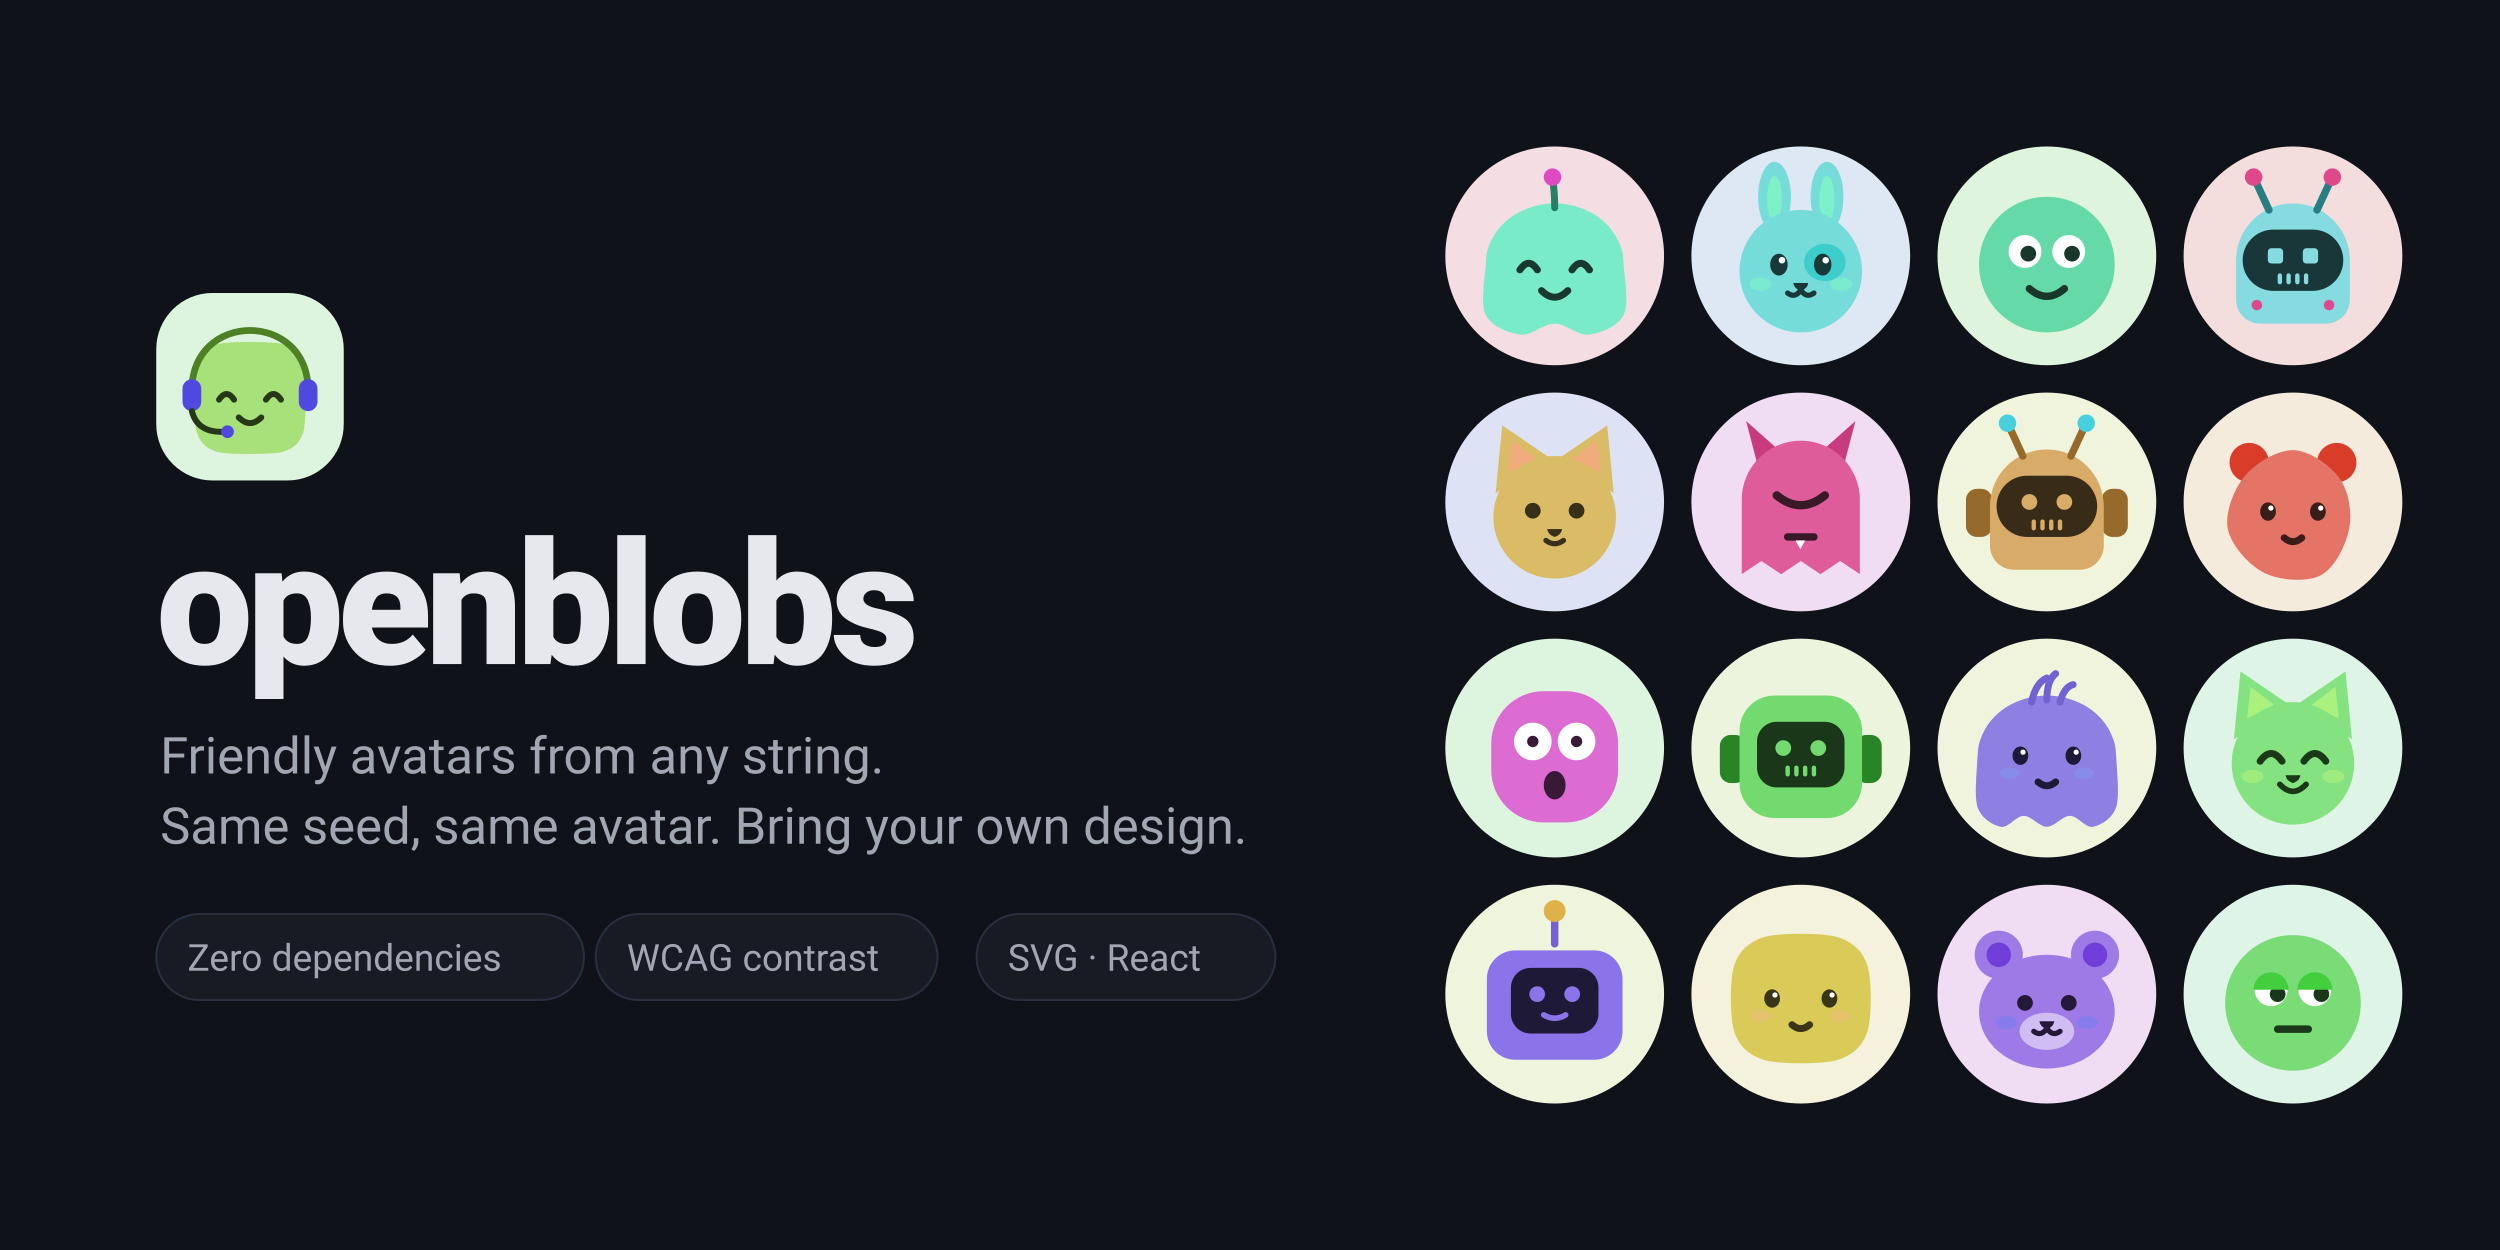
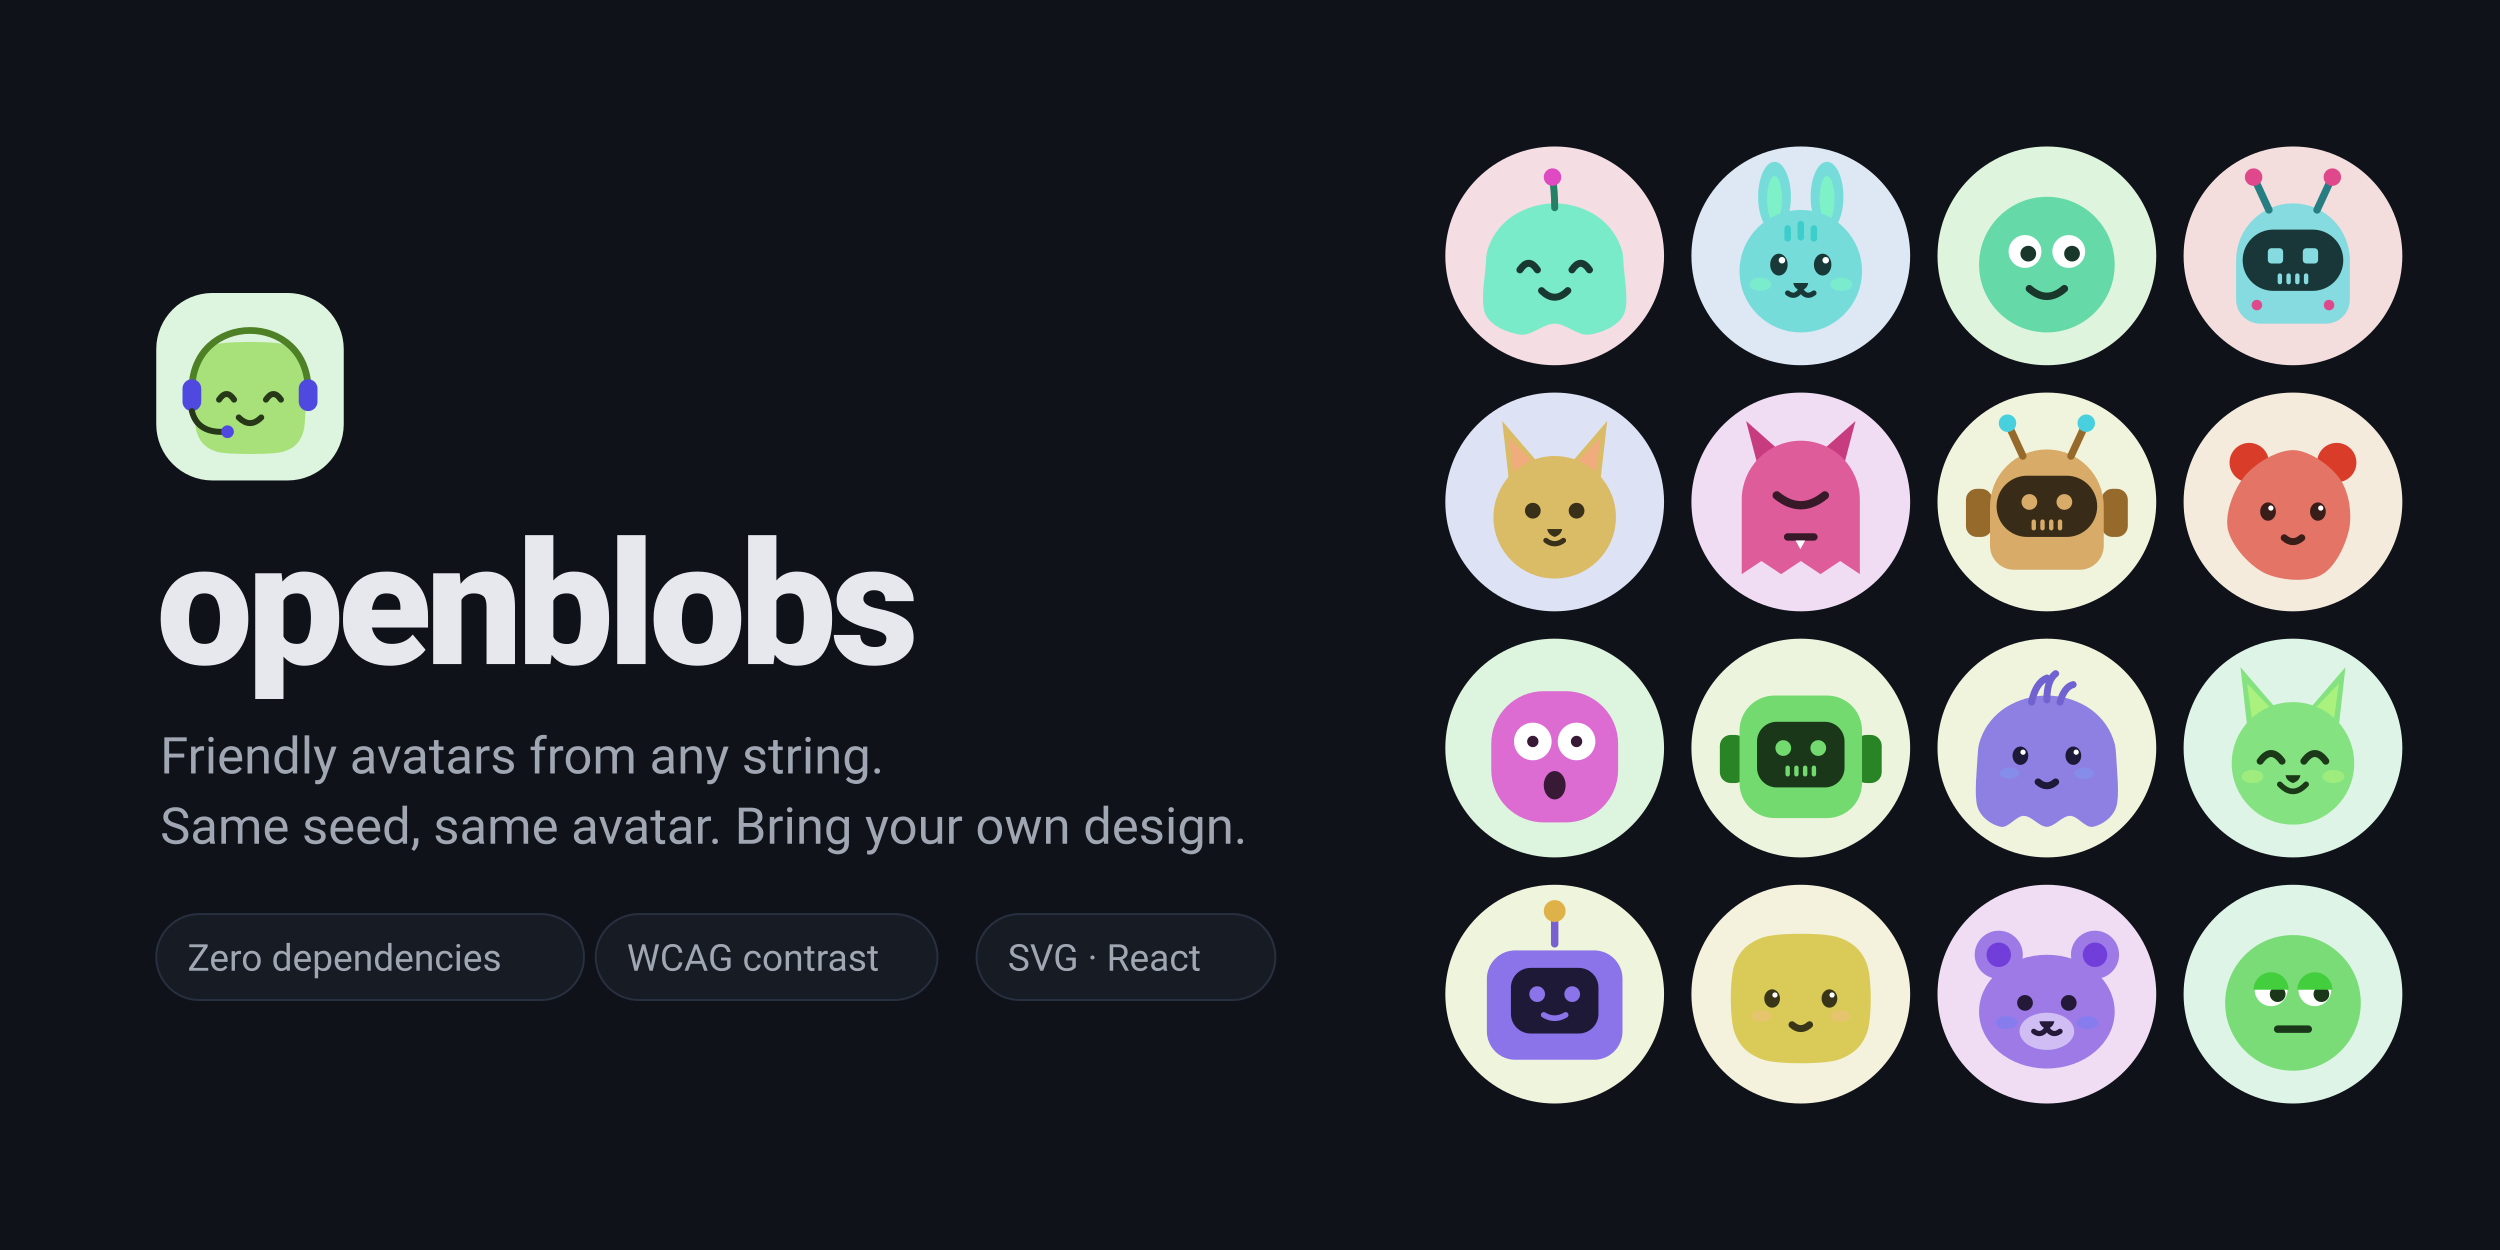
<svg xmlns="http://www.w3.org/2000/svg" viewBox="0 0 1280 640" width="1280" height="640">
  <rect width="1280" height="640" fill="#0f1219" />
  <svg x="80" y="150" viewBox="0 0 100 100" width="96" height="96" aria-hidden="true">
    <rect width="100" height="100" rx="30" fill="#ddf4de" />
    <path d="M79.7 56C79.7 60.8 79.5 67 79.1 70.4C78.8 73.8 78.2 74.8 77.5 76.6C76.7 78.3 75.8 79.6 74.6 80.8C73.4 82 72.1 82.9 70.4 83.6C68.7 84.4 67.7 84.9 64.3 85.3C60.9 85.7 54.8 85.9 50 85.9C45.2 85.9 39.1 85.7 35.7 85.3C32.3 84.9 31.3 84.4 29.6 83.6C27.9 82.9 26.6 82 25.4 80.8C24.2 79.6 23.3 78.3 22.5 76.6C21.8 74.8 21.2 73.8 20.9 70.4C20.5 67 20.3 60.8 20.3 56C20.3 51.2 20.5 45 20.9 41.6C21.2 38.2 21.8 37.2 22.5 35.4C23.3 33.7 24.2 32.4 25.4 31.2C26.6 30 27.9 29.1 29.6 28.4C31.3 27.6 32.3 27.1 35.7 26.7C39.1 26.3 45.2 26.1 50 26.1C54.8 26.1 60.9 26.3 64.3 26.7C67.7 27.1 68.7 27.6 70.4 28.4C72.1 29.1 73.4 30 74.6 31.2C75.8 32.4 76.7 33.7 77.5 35.4C78.2 37.2 78.8 38.2 79.1 41.6C79.5 45 79.7 51.2 79.7 56Z" fill="#a8e179" />
    <path d="M19 53 C18 9 82 9 81 53" stroke="#4e8025" stroke-width="3.6" fill="none" />
    <rect x="14" y="46" width="10" height="17" rx="5" fill="#5049df" />
    <rect x="76" y="46" width="10" height="17" rx="5" fill="#5049df" />
    <path d="M19 63 Q22 75 37 74" stroke="#273819" stroke-width="3.2" stroke-linecap="round" stroke-linejoin="round" fill="none" />
    <circle cx="38" cy="74" r="3.4" fill="#5049df" />
    <path d="M33.5 56.9 q4 -6 8 0 M58.5 56.9 q4 -6 8 0" stroke="#273819" stroke-width="3.2" stroke-linecap="round" stroke-linejoin="round" fill="none" />
    <path d="M44 66.4 q6 6 12 0" stroke="#273819" stroke-width="3.2" stroke-linecap="round" stroke-linejoin="round" fill="none" />
  </svg>
  <text x="80" y="340" font-size="88" fill="#e6e8ee" font-family="system-ui, -apple-system, 'Segoe UI', Roboto, sans-serif" font-weight="800" letter-spacing="-3">openblobs</text>
  <text x="82" y="396" font-size="26" fill="#a0a7b3" font-family="system-ui, -apple-system, 'Segoe UI', Roboto, sans-serif">Friendly avatars from any string.</text>
  <text x="82" y="432" font-size="26" fill="#a0a7b3" font-family="system-ui, -apple-system, 'Segoe UI', Roboto, sans-serif">Same seed, same avatar. Bring your own design.</text>
  <g transform="translate(80 468)">
    <rect width="219" height="44" rx="22" fill="#171b24" stroke="#283040" />
    <text x="16" y="29" font-size="19" fill="#a0a7b3" font-family="system-ui, -apple-system, 'Segoe UI', Roboto, sans-serif">Zero dependencies</text>
  </g>
  <g transform="translate(305 468)">
    <rect width="175" height="44" rx="22" fill="#171b24" stroke="#283040" />
    <text x="16" y="29" font-size="19" fill="#a0a7b3" font-family="system-ui, -apple-system, 'Segoe UI', Roboto, sans-serif">WCAG contrast</text>
  </g>
  <g transform="translate(500 468)">
    <rect width="153" height="44" rx="22" fill="#171b24" stroke="#283040" />
    <text x="16" y="29" font-size="19" fill="#a0a7b3" font-family="system-ui, -apple-system, 'Segoe UI', Roboto, sans-serif">SVG · React</text>
  </g>
  <svg x="740" y="75" viewBox="0 0 100 100" width="112" height="112" aria-hidden="true">
    <circle cx="50" cy="50" r="50" fill="#f4dde3" />
    <path d="M18.5 54C18.7 48.7 19 48.1 20 45.3C21 42.6 22.6 39.9 24.5 37.5C26.4 35.2 28.8 33 31.5 31.3C34.1 29.7 37.2 28.3 40.3 27.4C43.3 26.5 46.8 26 50 26C53.2 26 56.7 26.5 59.7 27.4C62.8 28.3 65.9 29.7 68.5 31.3C71.2 33 73.6 35.2 75.5 37.5C77.4 39.9 79 42.6 80 45.3C81 48.1 81.3 48.7 81.5 54C81.8 59.3 84.2 71.7 81.5 77C78.9 82.3 71 85.3 65.8 86C60.5 86.7 55.3 81 50 81C44.7 81 39.5 86.7 34.2 86C29 85.3 21.1 82.3 18.5 77C15.8 71.7 18.2 59.3 18.5 54Z" fill="#7aebc9" />
    <path d="M50 28 Q50 20 49 15" stroke="#258165" stroke-width="3.2" stroke-linecap="round" stroke-linejoin="round" fill="none" />
    <circle cx="49" cy="14" r="4" fill="#df49c1" />
    <path d="M34.1 56.4 q4 -6 8 0 M57.9 56.4 q4 -6 8 0" stroke="#19382f" stroke-width="3.2" stroke-linecap="round" stroke-linejoin="round" fill="none" />
    <path d="M44 65.9 q6 6 12 0" stroke="#19382f" stroke-width="3.2" stroke-linecap="round" stroke-linejoin="round" fill="none" />
  </svg>
  <svg x="866" y="75" viewBox="0 0 100 100" width="112" height="112" aria-hidden="true">
    <circle cx="50" cy="50" r="50" fill="#dde8f4" />
    <ellipse cx="38" cy="23" rx="7.5" ry="16" fill="#76dcda" />
    <ellipse cx="62" cy="23" rx="7.5" ry="16" fill="#76dcda" />
    <ellipse cx="38" cy="24" rx="3.4" ry="10.5" fill="#7ef1c9" />
    <ellipse cx="62" cy="24" rx="3.4" ry="10.5" fill="#7ef1c9" />
    <circle cx="50" cy="57" r="28" fill="#76dcda" />
-     <ellipse cx="61" cy="53" rx="9.5" ry="8.5" fill="#3dcecb" />
+     <path d="M44 37.5v4.5M50 35.5v6M56 37.5v4.5" stroke="#3dcecb" stroke-width="3" stroke-linecap="round" />
    <ellipse cx="40" cy="54" rx="4" ry="5" fill="#193838" />
    <ellipse cx="60" cy="54" rx="4" ry="5" fill="#193838" />
    <circle cx="41.4" cy="52" r="1.5" fill="#fff" />
    <circle cx="61.4" cy="52" r="1.5" fill="#fff" />
    <path d="M46.6 62.4h6.8q-.4 2.6-3.4 3.6-3-1-3.4-3.6z" fill="#193838" />
    <path d="M50 65.6q-2.6 4-6 1.4M50 65.6q2.6 4 6 1.4" stroke="#193838" stroke-width="2.4" stroke-linecap="round" stroke-linejoin="round" fill="none" />
    <ellipse cx="31.5" cy="63" rx="5" ry="3" fill="#7ef1c9" opacity=".7" />
    <ellipse cx="68.5" cy="63" rx="5" ry="3" fill="#7ef1c9" opacity=".7" />
  </svg>
  <svg x="992" y="75" viewBox="0 0 100 100" width="112" height="112" aria-hidden="true">
    <circle cx="50" cy="50" r="50" fill="#def4dd" />
    <circle cx="50" cy="54" r="31" fill="#66d9a9" />
    <circle cx="40" cy="48" r="7.5" fill="#fff" />
    <circle cx="60" cy="48" r="7.5" fill="#fff" />
    <circle cx="41.5" cy="49" r="3.6" fill="#19382b" />
    <circle cx="61.5" cy="49" r="3.6" fill="#19382b" />
    <path d="M42 65q8 7 16 0" stroke="#19382b" stroke-width="3.4" stroke-linecap="round" stroke-linejoin="round" fill="none" />
  </svg>
  <svg x="1118" y="75" viewBox="0 0 100 100" width="112" height="112" aria-hidden="true">
    <circle cx="50" cy="50" r="50" fill="#f4dedd" />
    <path d="M24 52a26 26 0 0 1 52 0v18a11 11 0 0 1-11 11H35a11 11 0 0 1-11-11z" fill="#85dbdf" />
    <path d="M39 29 33 16M61 29l6-13" stroke="#267e83" stroke-width="3.4" stroke-linecap="round" />
    <circle cx="32" cy="14" r="4" fill="#df498c" />
    <circle cx="68" cy="14" r="4" fill="#df498c" />
    <rect x="27" y="38" width="46" height="28" rx="14" fill="#193738" />
    <rect x="38.5" y="46.5" width="7" height="7" rx="1.6" fill="#85dbdf" />
    <rect x="54.5" y="46.5" width="7" height="7" rx="1.6" fill="#85dbdf" />
    <path d="M44 59v3M48 59v3M52 59v3M56 59v3" stroke="#85dbdf" stroke-width="2" stroke-linecap="round" stroke-linejoin="round" fill="none" />
    <circle cx="33.5" cy="72.5" r="2.4" fill="#df498c" />
    <circle cx="66.5" cy="72.5" r="2.4" fill="#df498c" />
  </svg>
  <svg x="740" y="201" viewBox="0 0 100 100" width="112" height="112" aria-hidden="true">
    <circle cx="50" cy="50" r="50" fill="#dde3f4" />
-     <path d="M23 46 26 15l22 15zM77 46l-3-31-22 15z" fill="#dabb66" />
-     <path d="M29 36.5l1.6-14.5 11 8.4zM71 36.5 69.4 22l-11 8.4z" fill="#f1ac7e" />
+     <path d="M29.5 44 26 13l18.5 21.5zM70.5 44 74 13 55.5 34.5z" fill="#dabb66" />
+     <path d="M31.5 38.5 29 20.5l11.5 12zM68.5 38.5 71 20.5l-11.5 12z" fill="#f1ac7e" />
    <circle cx="50" cy="57" r="28" fill="#dabb66" />
    <circle cx="40" cy="54" r="3.6" fill="#383019" />
    <circle cx="60" cy="54" r="3.6" fill="#383019" />
    <path d="M46.6 62.4h6.8q-.4 2.6-3.4 3.6-3-1-3.4-3.6z" fill="#383019" />
    <path d="M46 67.6q4 3 8 0" stroke="#383019" stroke-width="2.4" stroke-linecap="round" stroke-linejoin="round" fill="none" />
  </svg>
  <svg x="866" y="201" viewBox="0 0 100 100" width="112" height="112" aria-hidden="true">
    <circle cx="50" cy="50" r="50" fill="#f0ddf4" />
    <path d="M31 36 25 13 43 29zM69 36l6-23-18 16z" fill="#c73c7f" />
    <path d="M23 83V49a27 27 0 0 1 54 0v34l-9-6-9 6-9-6-9 6-9-6z" fill="#df5c9b" />
    <path d="M39 47q11 9 22 0" stroke="#381928" stroke-width="3.8" stroke-linecap="round" stroke-linejoin="round" fill="none" />
    <path d="M44 66h12" stroke="#381928" stroke-width="3.4" stroke-linecap="round" stroke-linejoin="round" fill="none" />
    <path d="M47.6 67.6l2.2 4 2.2-4z" fill="#fff" />
  </svg>
  <svg x="992" y="201" viewBox="0 0 100 100" width="112" height="112" aria-hidden="true">
    <circle cx="50" cy="50" r="50" fill="#f1f4dd" />
    <rect x="13" y="44" width="12" height="22" rx="5" fill="#956a2b" />
    <rect x="75" y="44" width="12" height="22" rx="5" fill="#956a2b" />
    <path d="M24 52a26 26 0 0 1 52 0v18a11 11 0 0 1-11 11H35a11 11 0 0 1-11-11z" fill="#d8ab68" />
    <path d="M39 29 33 16M61 29l6-13" stroke="#956a2b" stroke-width="3.4" stroke-linecap="round" />
    <circle cx="32" cy="14" r="4" fill="#49d0df" />
    <circle cx="68" cy="14" r="4" fill="#49d0df" />
    <rect x="27" y="38" width="46" height="28" rx="14" fill="#382c19" />
    <circle cx="42" cy="50" r="3.6" fill="#d8ab68" />
    <circle cx="58" cy="50" r="3.6" fill="#d8ab68" />
    <path d="M44 59v3M48 59v3M52 59v3M56 59v3" stroke="#d8ab68" stroke-width="2" stroke-linecap="round" stroke-linejoin="round" fill="none" />
  </svg>
  <svg x="1118" y="201" viewBox="0 0 100 100" width="112" height="112" aria-hidden="true">
    <circle cx="50" cy="50" r="50" fill="#f4ebdd" />
    <circle cx="30" cy="32" r="9" fill="#d93d29" />
    <circle cx="70" cy="32" r="9" fill="#d93d29" />
    <path d="M20.2 62.3C18.8 54.9 23 44 28.1 38C33.1 32 43.2 26.1 50.4 26.3C57.7 26.6 67.2 33.4 71.4 39.4C75.6 45.4 77.1 54.9 75.7 62.3C74.2 69.6 69.2 80.2 62.7 83.5C56.3 86.9 43.9 85.9 36.8 82.4C29.7 78.8 21.7 69.7 20.2 62.3Z" fill="#e37466" />
    <ellipse cx="38.6" cy="54.4" rx="3.6" ry="4.2" fill="#381d19" />
    <circle cx="39.9" cy="52.8" r="1.2" fill="#fff" />
    <ellipse cx="61.4" cy="54.4" rx="3.6" ry="4.2" fill="#381d19" />
    <circle cx="62.7" cy="52.8" r="1.2" fill="#fff" />
    <path d="M46 66.4 q4 3.5 8 0" stroke="#381d19" stroke-width="3.2" stroke-linecap="round" stroke-linejoin="round" fill="none" />
  </svg>
  <svg x="740" y="327" viewBox="0 0 100 100" width="112" height="112" aria-hidden="true">
    <circle cx="50" cy="50" r="50" fill="#ddf4de" />
    <rect x="21" y="24" width="58" height="60" rx="24" fill="#dc6bd2" />
    <circle cx="40" cy="47" r="8.6" fill="#fff" />
    <circle cx="60" cy="47" r="8.6" fill="#fff" />
    <circle cx="40" cy="47" r="2.6" fill="#381936" />
    <circle cx="60" cy="47" r="2.6" fill="#381936" />
    <ellipse cx="50" cy="67" rx="5" ry="6.5" fill="#381936" />
  </svg>
  <svg x="866" y="327" viewBox="0 0 100 100" width="112" height="112" aria-hidden="true">
    <circle cx="50" cy="50" r="50" fill="#edf4dd" />
    <rect x="13" y="44" width="12" height="22" rx="5" fill="#298426" />
    <rect x="75" y="44" width="12" height="22" rx="5" fill="#298426" />
    <rect x="22" y="26" width="56" height="56" rx="16" fill="#72da6f" />
    <rect x="30" y="38" width="40" height="30" rx="9" fill="#1a3819" />
    <circle cx="42" cy="50" r="3.6" fill="#72da6f" />
    <circle cx="58" cy="50" r="3.6" fill="#72da6f" />
    <path d="M44 59v3M48 59v3M52 59v3M56 59v3" stroke="#72da6f" stroke-width="2" stroke-linecap="round" stroke-linejoin="round" fill="none" />
  </svg>
  <svg x="992" y="327" viewBox="0 0 100 100" width="112" height="112" aria-hidden="true">
    <circle cx="50" cy="50" r="50" fill="#f0f4dd" />
    <path d="M18.3 54C18.6 48.7 18.9 48.1 19.9 45.3C20.9 42.6 22.4 39.9 24.4 37.5C26.3 35.2 28.7 33 31.4 31.3C34 29.7 37.1 28.3 40.2 27.4C43.3 26.5 46.7 26 50 26C53.3 26 56.7 26.5 59.8 27.4C62.9 28.3 66 29.7 68.6 31.3C71.3 33 73.7 35.2 75.6 37.5C77.6 39.9 79.1 42.6 80.1 45.3C81.1 48.1 81.4 48.7 81.7 54C81.9 59.3 83.4 71.7 81.7 77C79.9 82.3 74.6 85.3 71.1 86C67.6 86.7 64.1 81 60.6 81C57 81 53.5 86 50 86C46.5 86 43 81 39.4 81C35.9 81 32.4 86.7 28.9 86C25.4 85.3 20.1 82.3 18.3 77C16.6 71.7 18.1 59.3 18.3 54Z" fill="#8d80e2" />
    <path d="M43 29 q2 -9 7 -11 M50 28 q0 -9 4 -12 M56 29 q2 -7 6 -8" stroke="#7162d2" stroke-width="3.2" stroke-linecap="round" stroke-linejoin="round" fill="none" />
    <ellipse cx="32.9" cy="61.5" rx="4.5" ry="2.6" fill="#7e95f1" opacity=".55" />
    <ellipse cx="67.1" cy="61.5" rx="4.5" ry="2.6" fill="#7e95f1" opacity=".55" />
    <ellipse cx="37.9" cy="53.5" rx="3.6" ry="4.2" fill="#1d1938" />
    <circle cx="39.1" cy="51.9" r="1.2" fill="#fff" />
    <ellipse cx="62.1" cy="53.5" rx="3.6" ry="4.2" fill="#1d1938" />
    <circle cx="63.4" cy="51.9" r="1.2" fill="#fff" />
    <path d="M46 65.5 q4 3.5 8 0" stroke="#1d1938" stroke-width="3.2" stroke-linecap="round" stroke-linejoin="round" fill="none" />
  </svg>
  <svg x="1118" y="327" viewBox="0 0 100 100" width="112" height="112" aria-hidden="true">
    <circle cx="50" cy="50" r="50" fill="#ddf4e7" />
-     <path d="M23 46 26 15l22 15zM77 46l-3-31-22 15z" fill="#85e280" />
-     <path d="M29 36.5l1.6-14.5 11 8.4zM71 36.5 69.4 22l-11 8.4z" fill="#aaf17e" />
+     <path d="M29.5 44 26 13l18.5 21.5zM70.5 44 74 13 55.5 34.5z" fill="#85e280" />
+     <path d="M31.5 38.5 29 20.5l11.5 12zM68.5 38.5 71 20.5l-11.5 12z" fill="#aaf17e" />
    <circle cx="50" cy="57" r="28" fill="#85e280" />
    <path d="M35 56q5-7 10 0M55 56q5-7 10 0" stroke="#1b3819" stroke-width="3.2" stroke-linecap="round" stroke-linejoin="round" fill="none" />
    <path d="M46.6 62.4h6.8q-.4 2.6-3.4 3.6-3-1-3.4-3.6z" fill="#1b3819" />
    <path d="M44 66.6q6 6.4 12 0" stroke="#1b3819" stroke-width="2.6" stroke-linecap="round" stroke-linejoin="round" fill="none" />
    <ellipse cx="31.5" cy="63" rx="5" ry="3" fill="#aaf17e" opacity=".7" />
    <ellipse cx="68.5" cy="63" rx="5" ry="3" fill="#aaf17e" opacity=".7" />
  </svg>
  <svg x="740" y="453" viewBox="0 0 100 100" width="112" height="112" aria-hidden="true">
    <circle cx="50" cy="50" r="50" fill="#eff4dd" />
    <rect x="19" y="30" width="62" height="50" rx="13" fill="#8b73e9" />
    <path d="M50 27V15" stroke="#7761d1" stroke-width="3.4" stroke-linecap="round" />
    <circle cx="50" cy="12" r="5" fill="#dfb249" />
    <rect x="30" y="38" width="40" height="30" rx="9" fill="#1f1938" />
    <circle cx="42" cy="50" r="3.6" fill="#8b73e9" />
    <circle cx="58" cy="50" r="3.6" fill="#8b73e9" />
    <path d="M45 59.5q5 3 10 0" stroke="#8b73e9" stroke-width="2.6" stroke-linecap="round" stroke-linejoin="round" fill="none" />
  </svg>
  <svg x="866" y="453" viewBox="0 0 100 100" width="112" height="112" aria-hidden="true">
    <circle cx="50" cy="50" r="50" fill="#f4f1dd" />
    <path d="M82 52C82 55.9 81.7 60.7 81.2 63.8C80.7 66.9 80 68.6 79 70.5C78 72.4 76.8 74 75.3 75.4C73.7 76.8 72 77.9 69.9 78.9C67.9 79.8 66.1 80.5 62.7 80.9C59.4 81.4 54.2 81.6 50 81.6C45.8 81.6 40.6 81.4 37.3 80.9C33.9 80.5 32.1 79.8 30.1 78.9C28 77.9 26.3 76.8 24.7 75.4C23.2 74 22 72.4 21 70.5C20 68.6 19.3 66.9 18.8 63.8C18.3 60.7 18 55.9 18 52C18 48.1 18.3 43.3 18.8 40.2C19.3 37.1 20 35.4 21 33.5C22 31.6 23.2 30 24.7 28.6C26.3 27.2 28 26.1 30.1 25.1C32.1 24.2 33.9 23.5 37.3 23.1C40.6 22.6 45.8 22.4 50 22.4C54.2 22.4 59.4 22.6 62.7 23.1C66.1 23.5 67.9 24.2 69.9 25.1C72 26.1 73.7 27.2 75.3 28.6C76.8 30 78 31.6 79 33.5C80 35.4 80.7 37.1 81.2 40.2C81.7 43.3 82 48.1 82 52Z" fill="#dacb59" />
    <ellipse cx="31.9" cy="60" rx="4.5" ry="2.6" fill="#f1bd7e" opacity=".55" />
    <ellipse cx="68.1" cy="60" rx="4.5" ry="2.6" fill="#f1bd7e" opacity=".55" />
    <ellipse cx="36.9" cy="52" rx="3.6" ry="4.2" fill="#383519" />
    <circle cx="38.2" cy="50.4" r="1.2" fill="#fff" />
    <ellipse cx="63.1" cy="52" rx="3.6" ry="4.2" fill="#383519" />
    <circle cx="64.3" cy="50.4" r="1.2" fill="#fff" />
    <path d="M46 64 q4 3.5 8 0" stroke="#383519" stroke-width="3.2" stroke-linecap="round" stroke-linejoin="round" fill="none" />
  </svg>
  <svg x="992" y="453" viewBox="0 0 100 100" width="112" height="112" aria-hidden="true">
    <circle cx="50" cy="50" r="50" fill="#f0ddf4" />
    <circle cx="28" cy="32" r="11" fill="#9e7ae6" />
    <circle cx="72" cy="32" r="11" fill="#9e7ae6" />
    <circle cx="28" cy="32" r="5.6" fill="#723eda" />
    <circle cx="72" cy="32" r="5.6" fill="#723eda" />
    <ellipse cx="50" cy="58" rx="31" ry="26" fill="#9e7ae6" />
    <ellipse cx="50" cy="67" rx="12.5" ry="8.5" fill="#fff" opacity=".5" />
    <circle cx="40" cy="54" r="3.6" fill="#241938" />
    <circle cx="60" cy="54" r="3.6" fill="#241938" />
    <path d="M46.6 62.4h6.8q-.4 2.6-3.4 3.6-3-1-3.4-3.6z" fill="#241938" />
    <path d="M50 65.6q-2.6 4-6 1.4M50 65.6q2.6 4 6 1.4" stroke="#241938" stroke-width="2.4" stroke-linecap="round" stroke-linejoin="round" fill="none" />
    <ellipse cx="31.5" cy="63" rx="5" ry="3" fill="#7e7ef1" opacity=".7" />
    <ellipse cx="68.5" cy="63" rx="5" ry="3" fill="#7e7ef1" opacity=".7" />
  </svg>
  <svg x="1118" y="453" viewBox="0 0 100 100" width="112" height="112" aria-hidden="true">
    <circle cx="50" cy="50" r="50" fill="#ddf4e7" />
    <circle cx="50" cy="54" r="31" fill="#7adc76" />
    <circle cx="40" cy="48" r="7.5" fill="#fff" />
    <circle cx="60" cy="48" r="7.5" fill="#fff" />
    <circle cx="43" cy="50" r="3.6" fill="#1a3819" />
    <circle cx="63" cy="50" r="3.6" fill="#1a3819" />
    <path d="M32 48a8 8 0 0 1 16 0zM52 48a8 8 0 0 1 16 0z" fill="#42ce3d" />
    <path d="M43 66h14" stroke="#1a3819" stroke-width="3.4" stroke-linecap="round" stroke-linejoin="round" fill="none" />
  </svg>
</svg>
